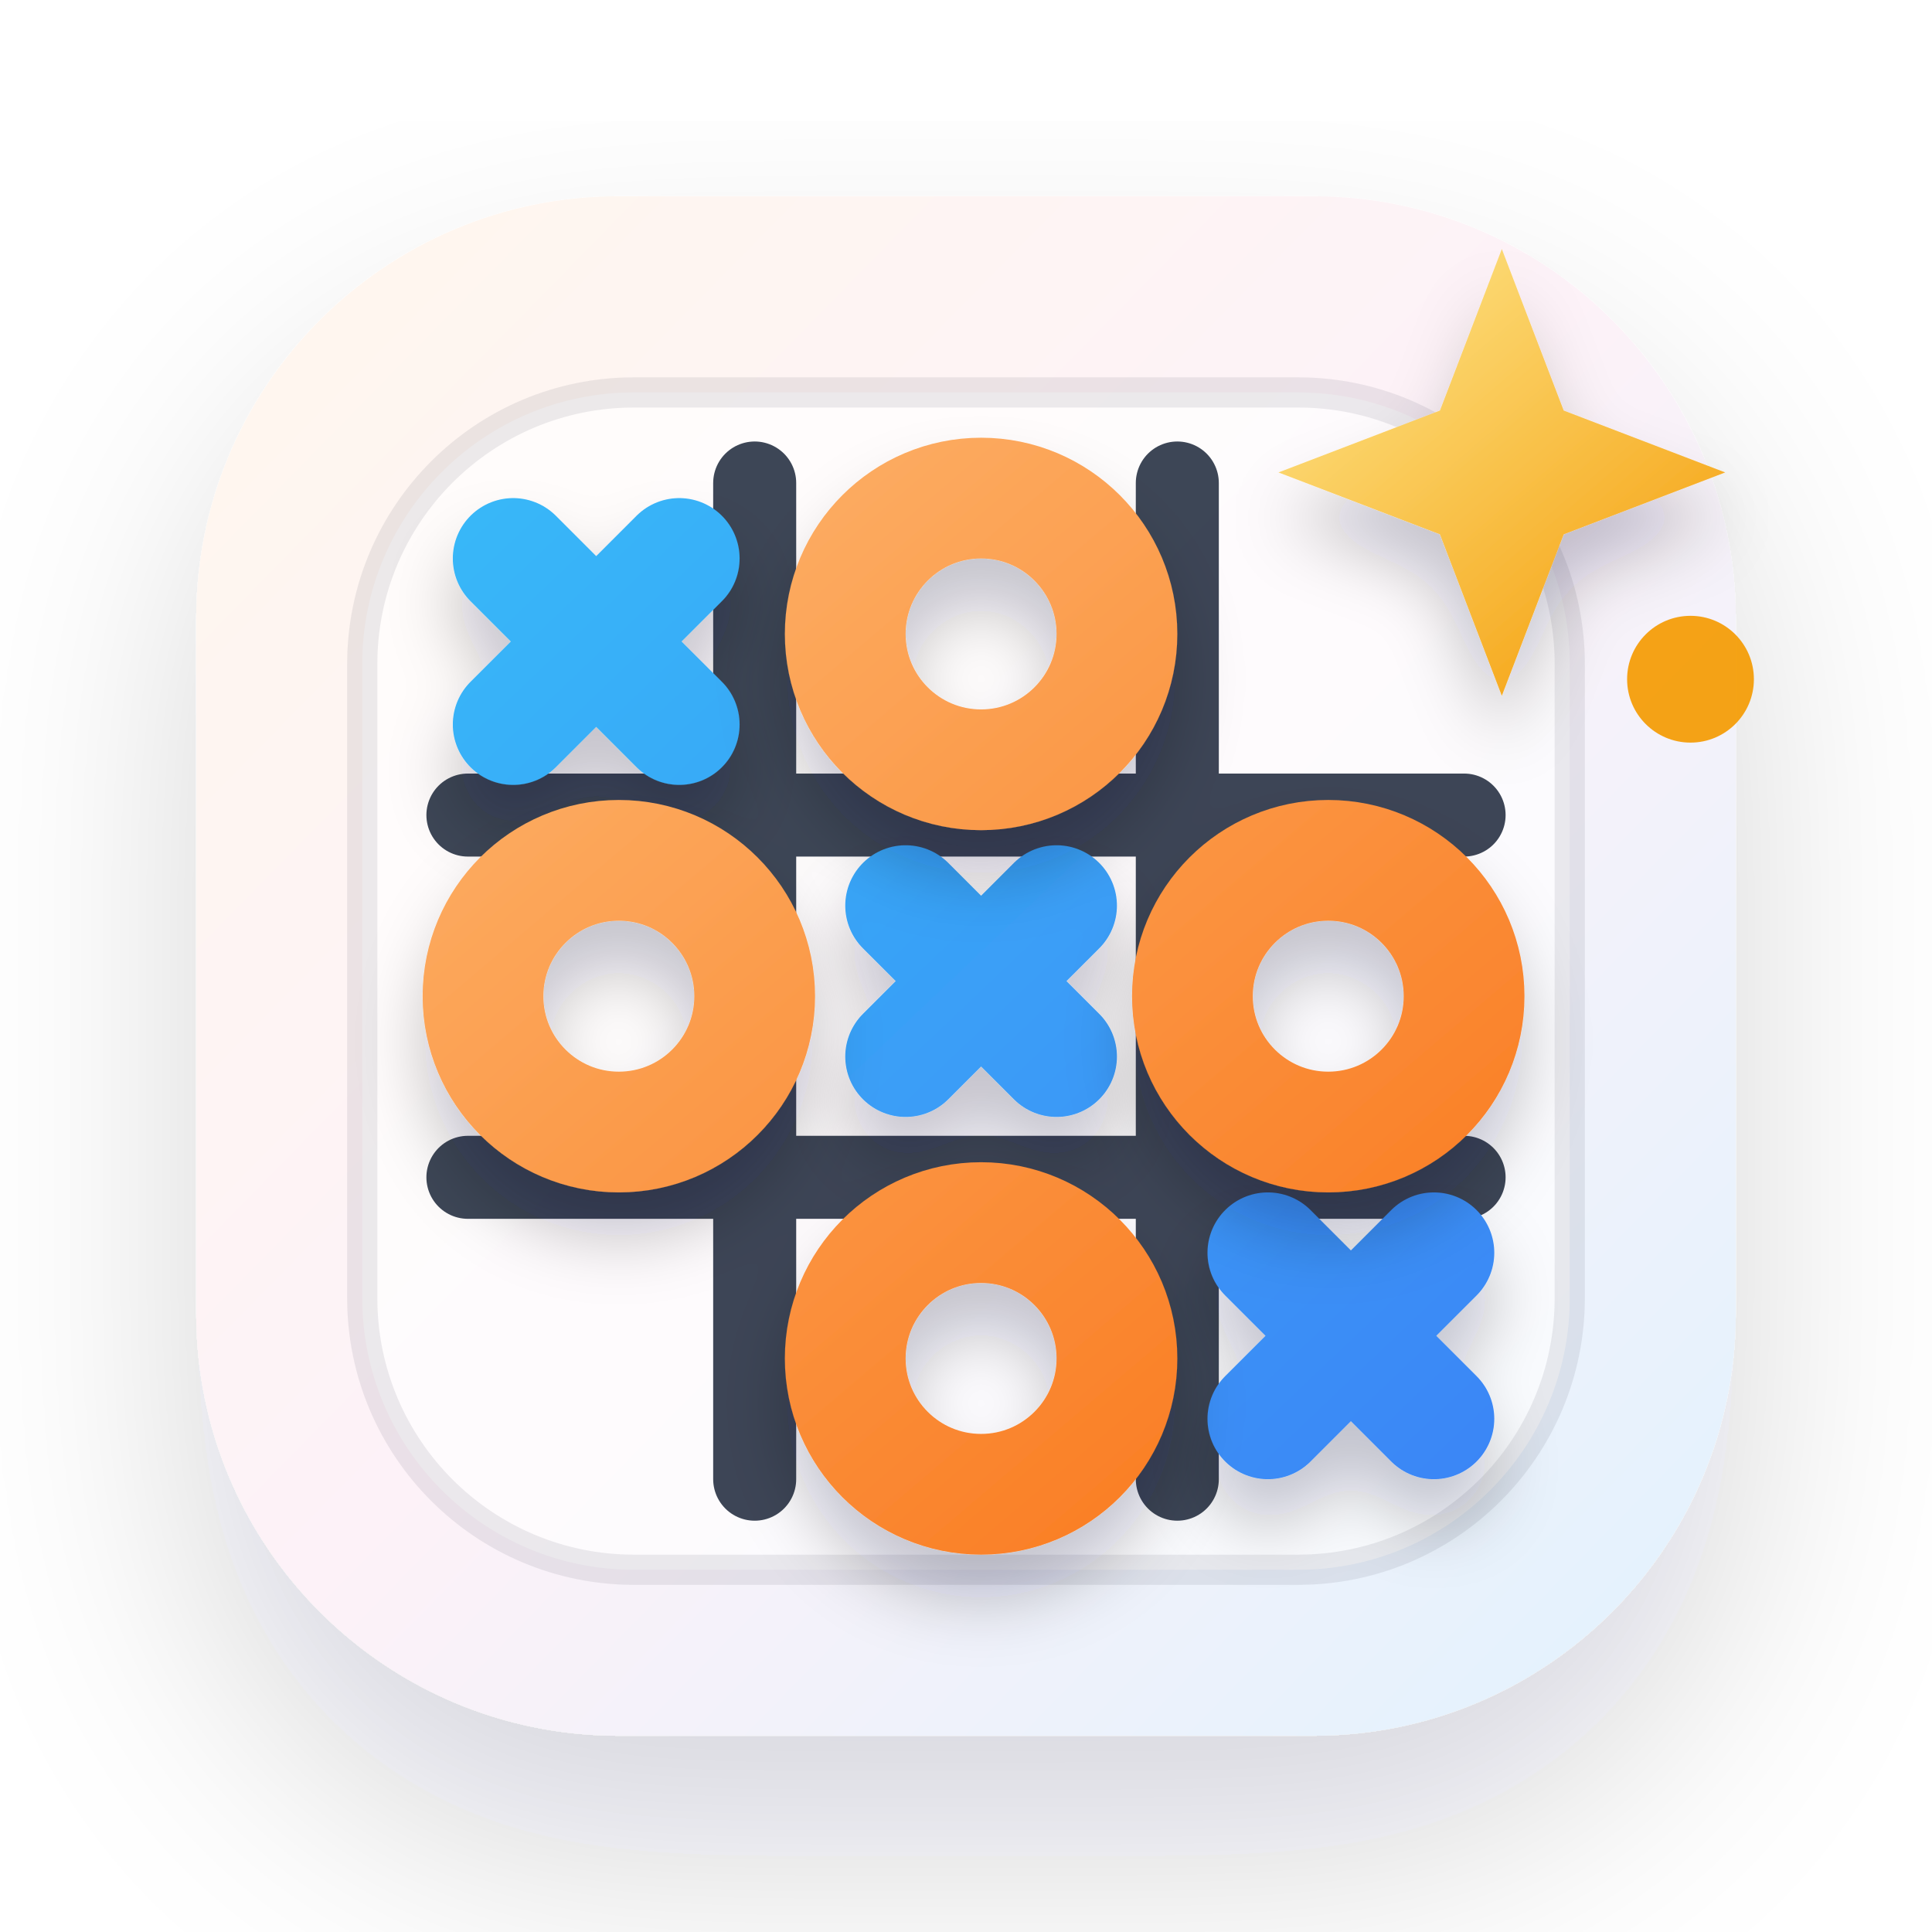
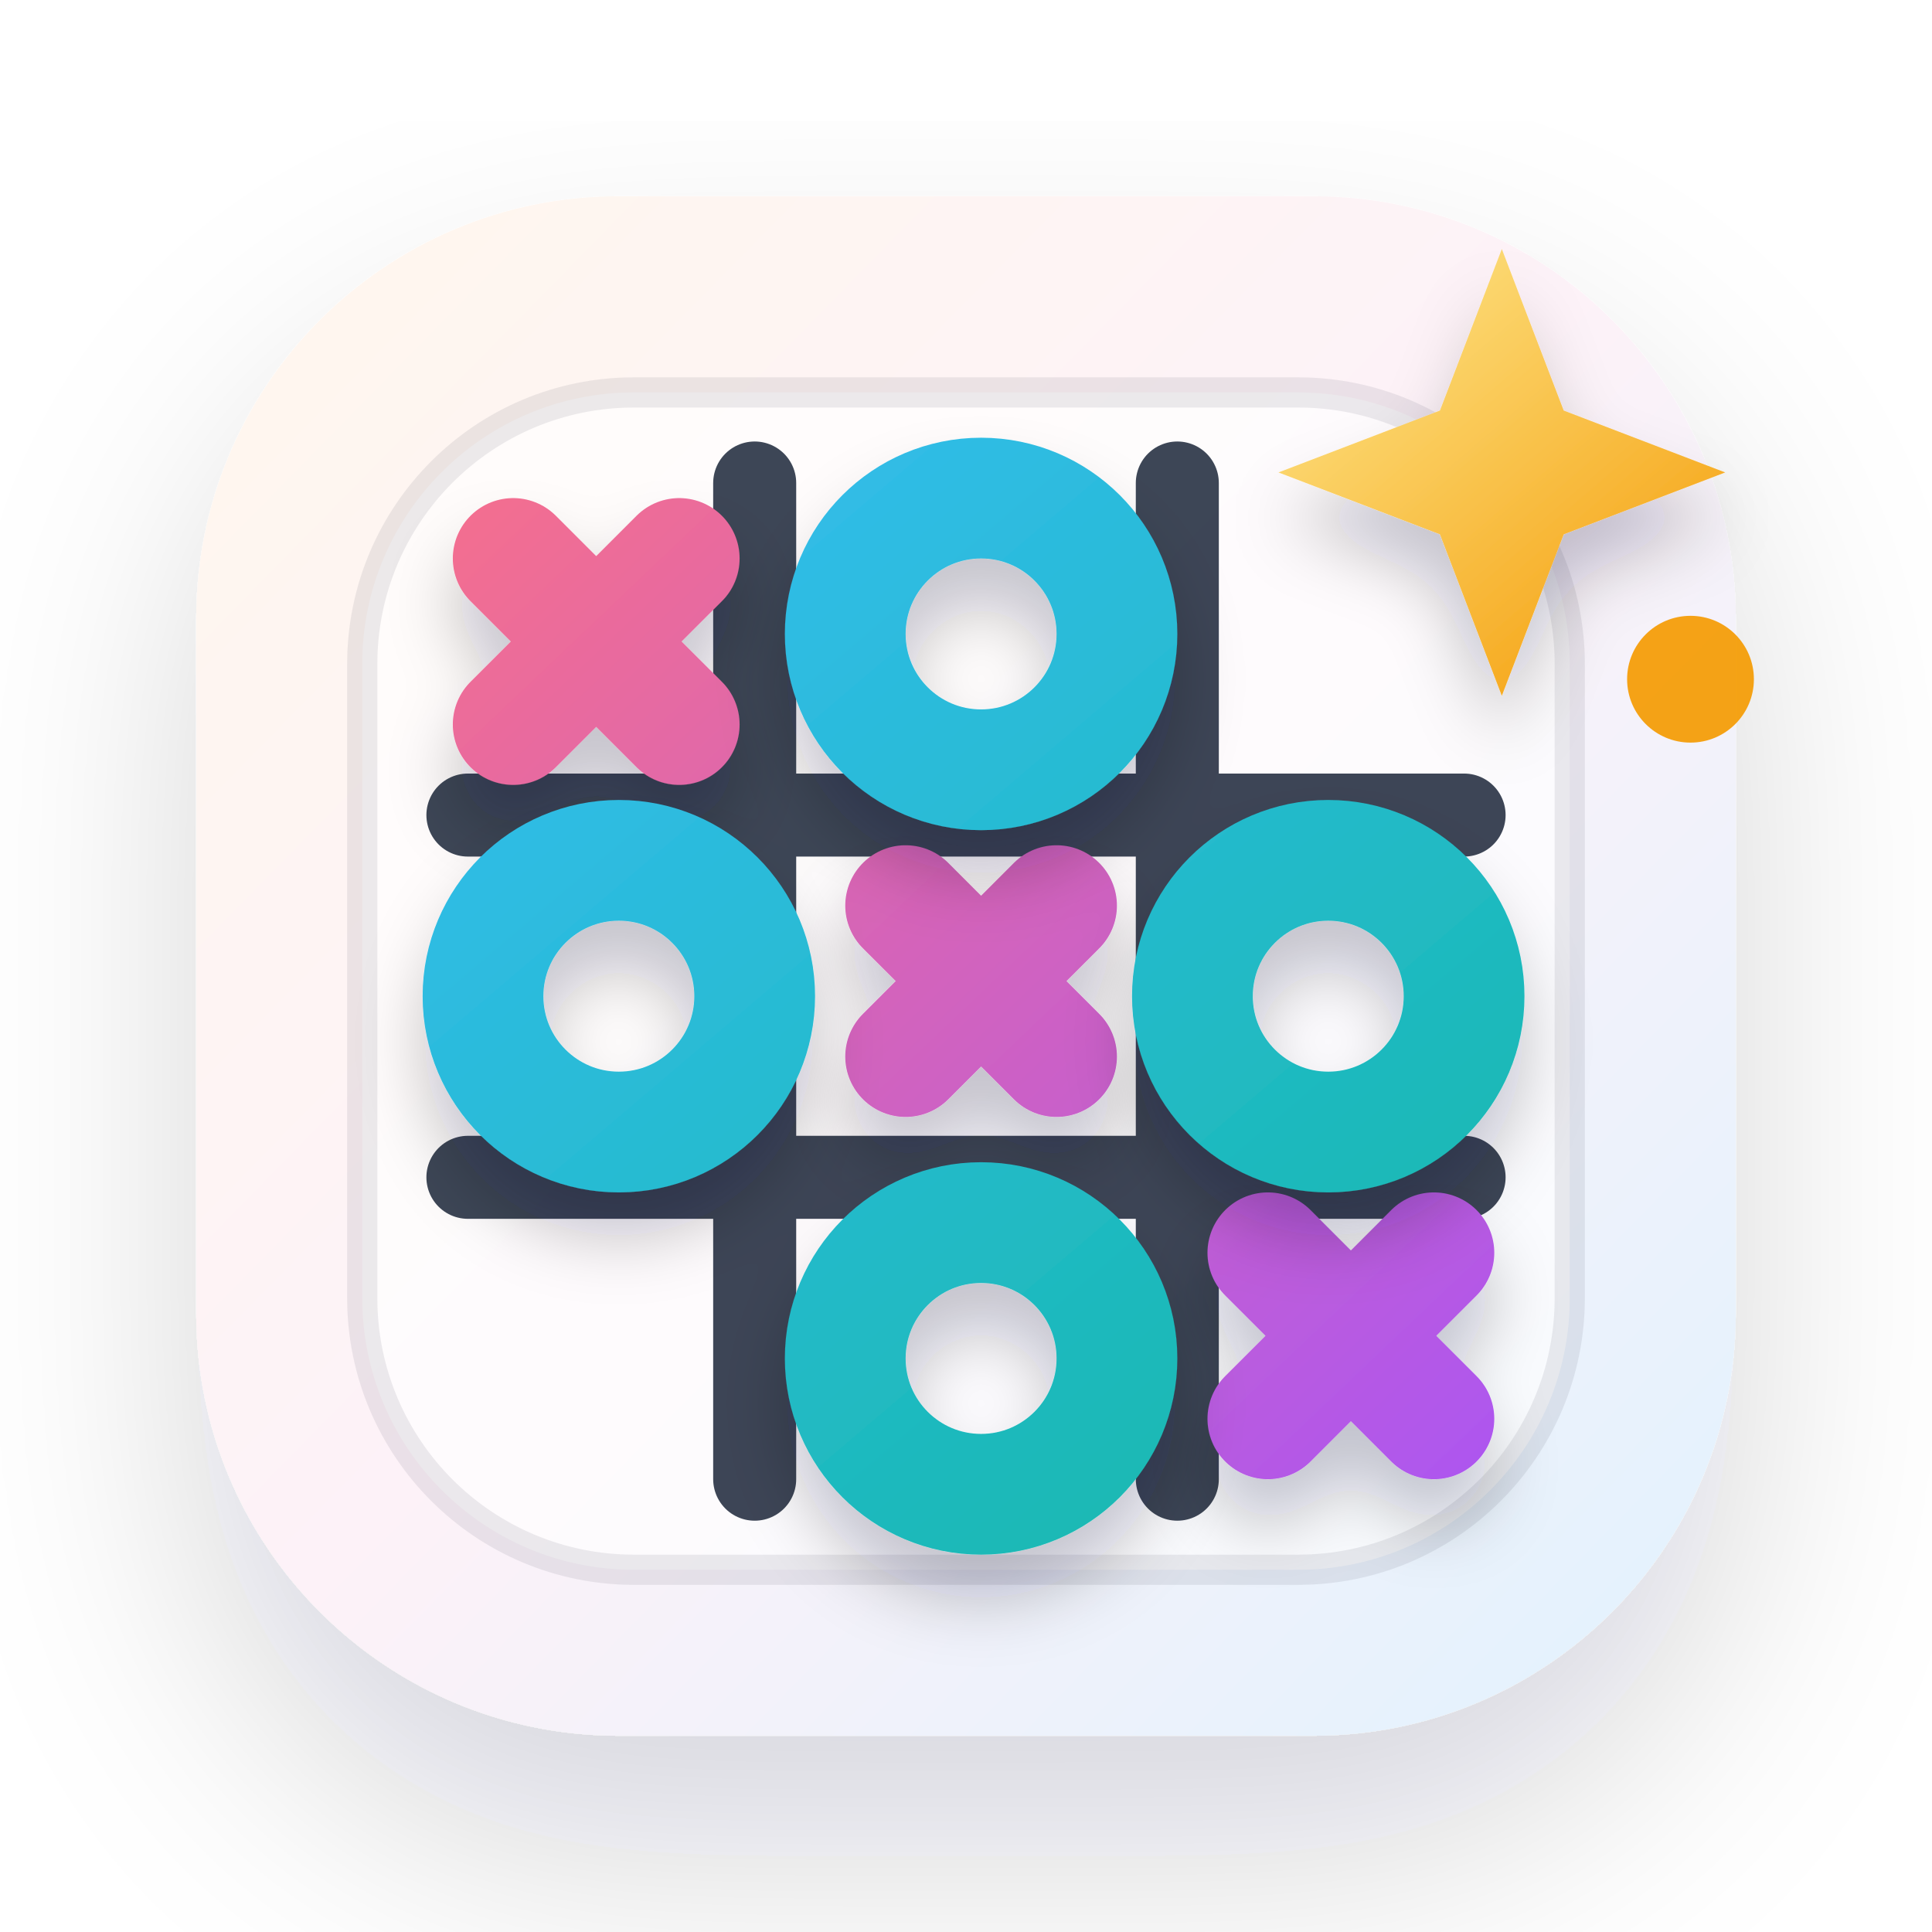
<svg xmlns="http://www.w3.org/2000/svg" viewBox="0 0 128 128" role="img" aria-labelledby="title desc">
  <defs>
    <linearGradient id="cardGradient" x1="12" y1="14" x2="116" y2="116" gradientUnits="userSpaceOnUse">
      <stop offset="0" stop-color="#FFF7ED" />
      <stop offset="0.48" stop-color="#FDF2F8" />
      <stop offset="1" stop-color="#E0F2FE" />
    </linearGradient>
    <linearGradient id="xGradient" x1="26" y1="24" x2="102" y2="104" gradientUnits="userSpaceOnUse">
-       <stop offset="0" stop-color="#38BDF8" />
-       <stop offset="1" stop-color="#3B82F6" />
+       <stop offset="0" stop-color="#FB7185" />
+       <stop offset="1" stop-color="#A855F7" />
    </linearGradient>
    <linearGradient id="oGradient" x1="30" y1="24" x2="98" y2="104" gradientUnits="userSpaceOnUse">
-       <stop offset="0" stop-color="#FDBA74" />
-       <stop offset="1" stop-color="#F97316" />
+       <stop offset="0" stop-color="#38BDF8" />
+       <stop offset="1" stop-color="#14B8A6" />
    </linearGradient>
    <linearGradient id="starGradient" x1="91" y1="14" x2="115" y2="42" gradientUnits="userSpaceOnUse">
      <stop offset="0" stop-color="#FDE68A" />
      <stop offset="1" stop-color="#F59E0B" />
    </linearGradient>
    <filter id="softShadow" x="-25%" y="-25%" width="150%" height="150%">
      <feDropShadow dx="0" dy="8" stdDeviation="8" flood-color="#0F172A" flood-opacity="0.16" />
    </filter>
    <filter id="symbolShadow" x="-30%" y="-30%" width="160%" height="160%">
      <feDropShadow dx="0" dy="3" stdDeviation="2.2" flood-color="#0F172A" flood-opacity="0.22" />
    </filter>
  </defs>
  <rect x="13" y="13" width="102" height="102" rx="28" fill="url(#cardGradient)" filter="url(#softShadow)" />
  <rect x="24" y="26" width="80" height="78" rx="18" fill="rgba(255,255,255,0.72)" stroke="rgba(15,23,42,0.08)" stroke-width="2" />
  <g stroke="#1E293B" stroke-width="5.5" stroke-linecap="round" opacity="0.86">
    <path d="M50 32V98" />
    <path d="M78 32V98" />
    <path d="M31 54H97" />
    <path d="M31 78H97" />
  </g>
  <g filter="url(#symbolShadow)" stroke="url(#xGradient)" stroke-width="8" stroke-linecap="round">
    <path d="M34 37L45 48" />
    <path d="M45 37L34 48" />
    <path d="M60 60L70 70" />
    <path d="M70 60L60 70" />
    <path d="M84 83L95 94" />
    <path d="M95 83L84 94" />
  </g>
  <g filter="url(#symbolShadow)" fill="none" stroke="url(#oGradient)" stroke-width="8" stroke-linecap="round">
    <circle cx="65" cy="42" r="9" />
    <circle cx="41" cy="66" r="9" />
    <circle cx="88" cy="66" r="9" />
    <circle cx="65" cy="90" r="9" />
  </g>
  <path d="M99.5 16.5L103.6 27.2L114.3 31.3L103.6 35.4L99.5 46.1L95.4 35.4L84.7 31.3L95.4 27.2L99.5 16.5Z" fill="url(#starGradient)" filter="url(#symbolShadow)" />
  <circle cx="112" cy="45" r="4.2" fill="#F59E0B" opacity="0.95" />
</svg>
